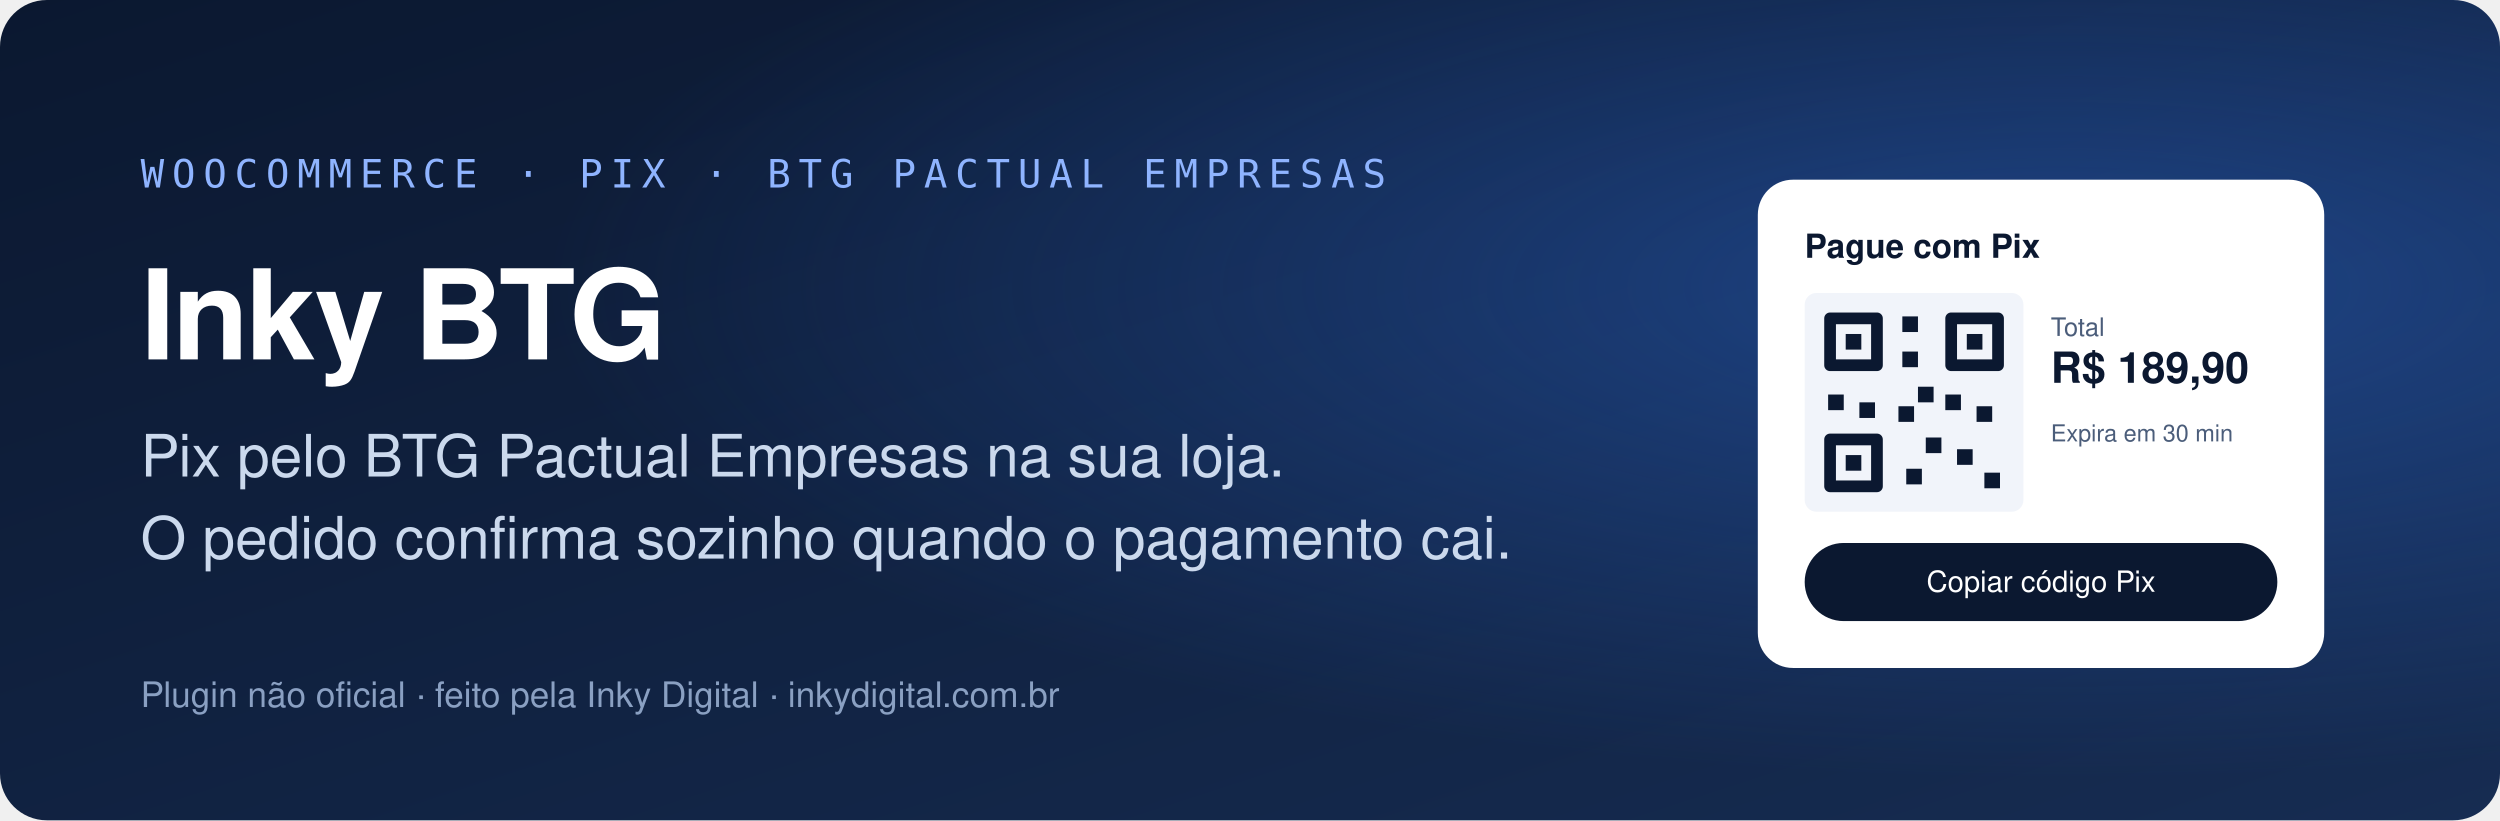
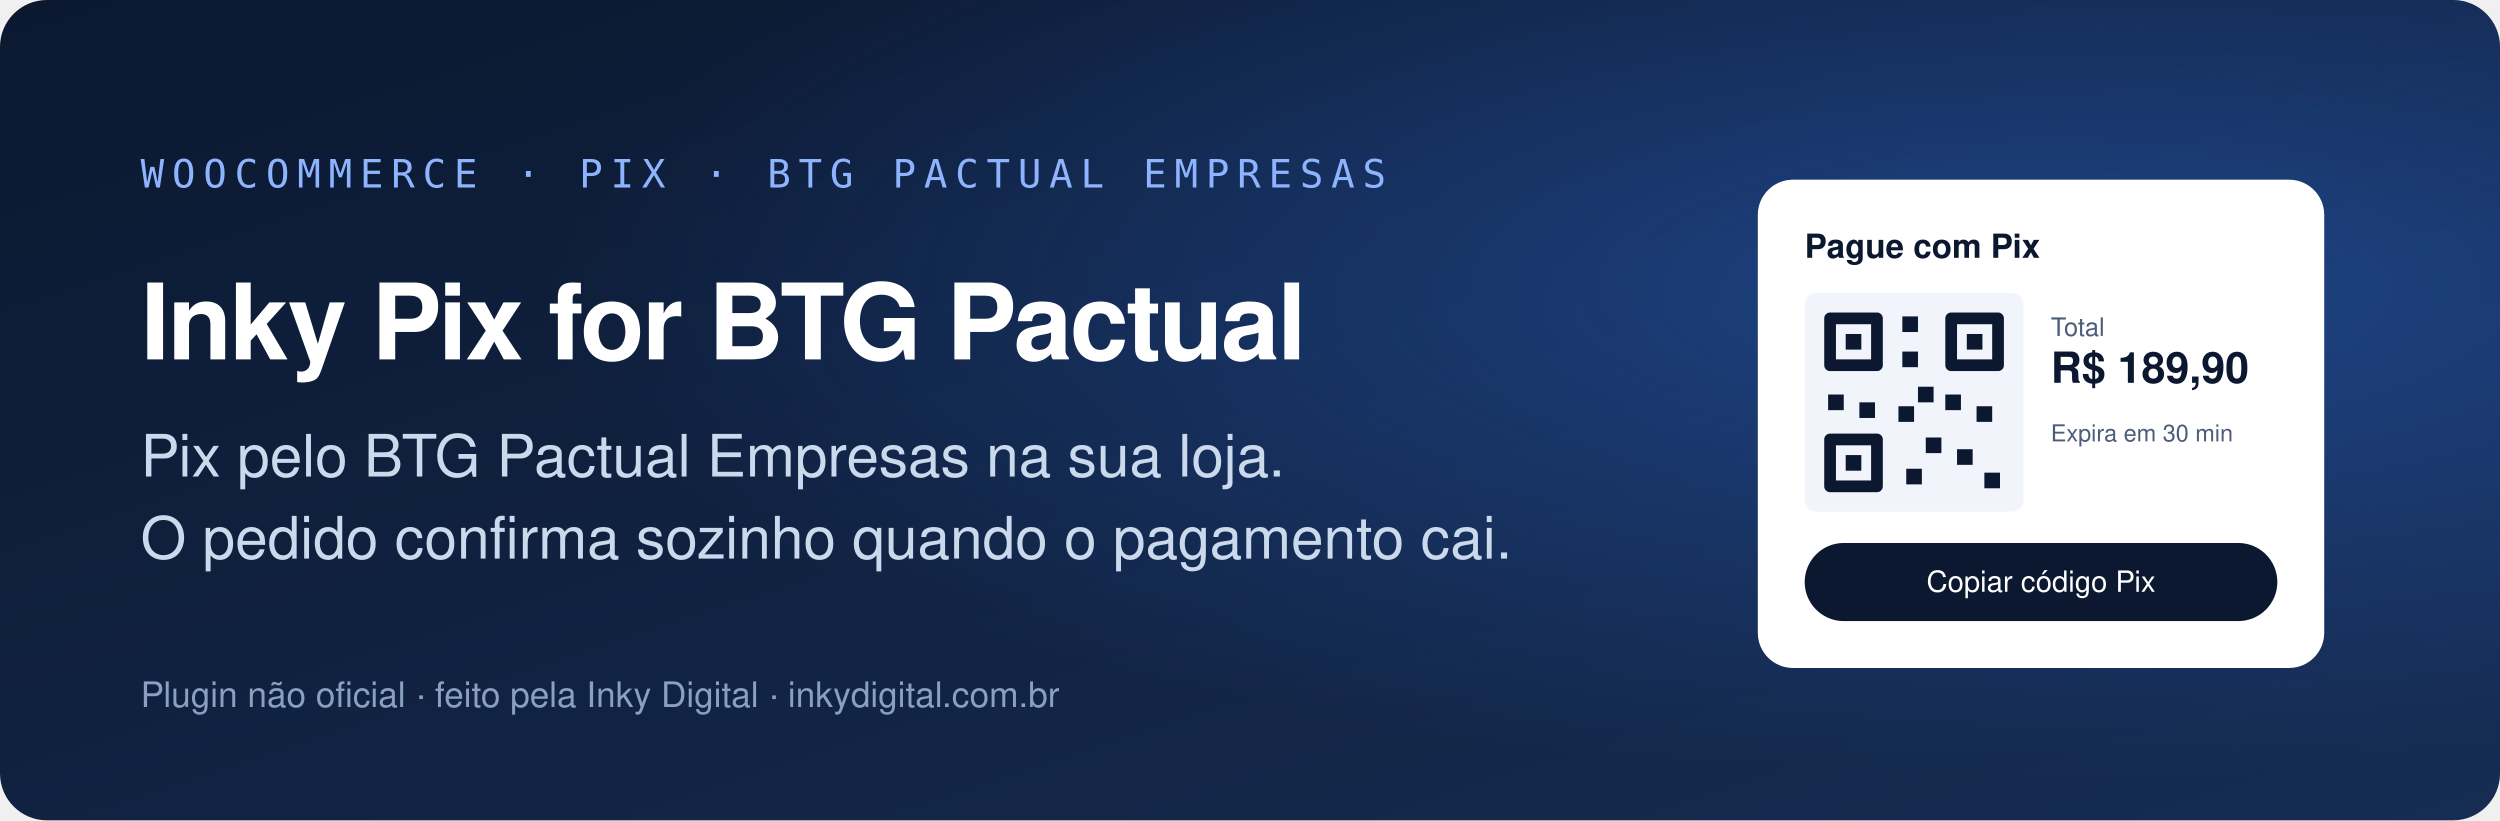
<svg xmlns="http://www.w3.org/2000/svg" width="1280" height="420" viewBox="0 0 1280 420" font-family="Segoe UI, Helvetica, Arial, sans-serif">
  <defs>
    <linearGradient id="g" x1="0" y1="0" x2="1" y2="1">
      <stop offset="0" stop-color="#0b1830" />
      <stop offset="1" stop-color="#162c52" />
    </linearGradient>
    <radialGradient id="r" cx="0.82" cy="0.35" r="0.6">
      <stop offset="0" stop-color="#2d6bd6" stop-opacity="0.45" />
      <stop offset="1" stop-color="#2d6bd6" stop-opacity="0" />
    </radialGradient>
  </defs>
  <rect width="1280" height="420" rx="24" fill="url(#g)" />
  <rect width="1280" height="420" rx="24" fill="url(#r)" />
  <text x="72" y="96" fill="#8fb4ff" font-size="20" letter-spacing="4" font-family="Menlo, Consolas, monospace">WOOCOMMERCE · PIX · BTG PACTUAL EMPRESAS</text>
-   <text x="72" y="184" fill="#ffffff" font-size="64" font-weight="600" letter-spacing="-1.5">Inky BTG</text>
+   <text x="72" y="184" fill="#ffffff" font-size="54" font-weight="600" letter-spacing="-1.2">Inky Pix for BTG Pactual</text>
  <text x="72" y="244" fill="#cbd9ed" font-size="30">Pix pelo BTG Pactual Empresas na sua loja.</text>
  <text x="72" y="286" fill="#cbd9ed" font-size="30">O pedido confirma sozinho quando o pagamento cai.</text>
  <text x="72" y="362" fill="#8aa0c2" font-size="18">Plugin não oficial · feito pela Inky Digital · inkydigital.com.br</text>
  <g transform="translate(900 92)">
    <rect width="290" height="250" rx="18" fill="#ffffff" />
    <text x="24" y="40" fill="#0b1830" font-size="17" font-weight="600">Pague com Pix</text>
    <g transform="translate(24 58)" fill="#0b1830">
      <rect width="112" height="112" rx="6" fill="#f1f4fa" />
      <rect x="10" y="10" width="30" height="30" rx="3" />
      <rect x="16" y="16" width="18" height="18" fill="#f1f4fa" />
      <rect x="21" y="21" width="8" height="8" />
      <rect x="72" y="10" width="30" height="30" rx="3" />
      <rect x="78" y="16" width="18" height="18" fill="#f1f4fa" />
      <rect x="83" y="21" width="8" height="8" />
      <rect x="10" y="72" width="30" height="30" rx="3" />
      <rect x="16" y="78" width="18" height="18" fill="#f1f4fa" />
      <rect x="21" y="83" width="8" height="8" />
      <rect x="50" y="12" width="8" height="8" />
      <rect x="50" y="30" width="8" height="8" />
      <rect x="58" y="48" width="8" height="8" />
      <rect x="48" y="58" width="8" height="8" />
      <rect x="72" y="52" width="8" height="8" />
      <rect x="88" y="58" width="8" height="8" />
      <rect x="62" y="74" width="8" height="8" />
      <rect x="78" y="80" width="8" height="8" />
      <rect x="92" y="92" width="8" height="8" />
      <rect x="52" y="90" width="8" height="8" />
      <rect x="12" y="52" width="8" height="8" />
      <rect x="28" y="56" width="8" height="8" />
    </g>
    <text x="150" y="80" fill="#4b5d7a" font-size="13">Total</text>
    <text x="150" y="104" fill="#0b1830" font-size="22" font-weight="600">R$ 189,90</text>
    <text x="150" y="134" fill="#4b5d7a" font-size="12">Expira em 30 min</text>
    <rect x="24" y="186" width="242" height="40" rx="20" fill="#0b1830" />
    <text x="145" y="211" fill="#ffffff" font-size="15" text-anchor="middle">Copiar código Pix</text>
  </g>
</svg>
